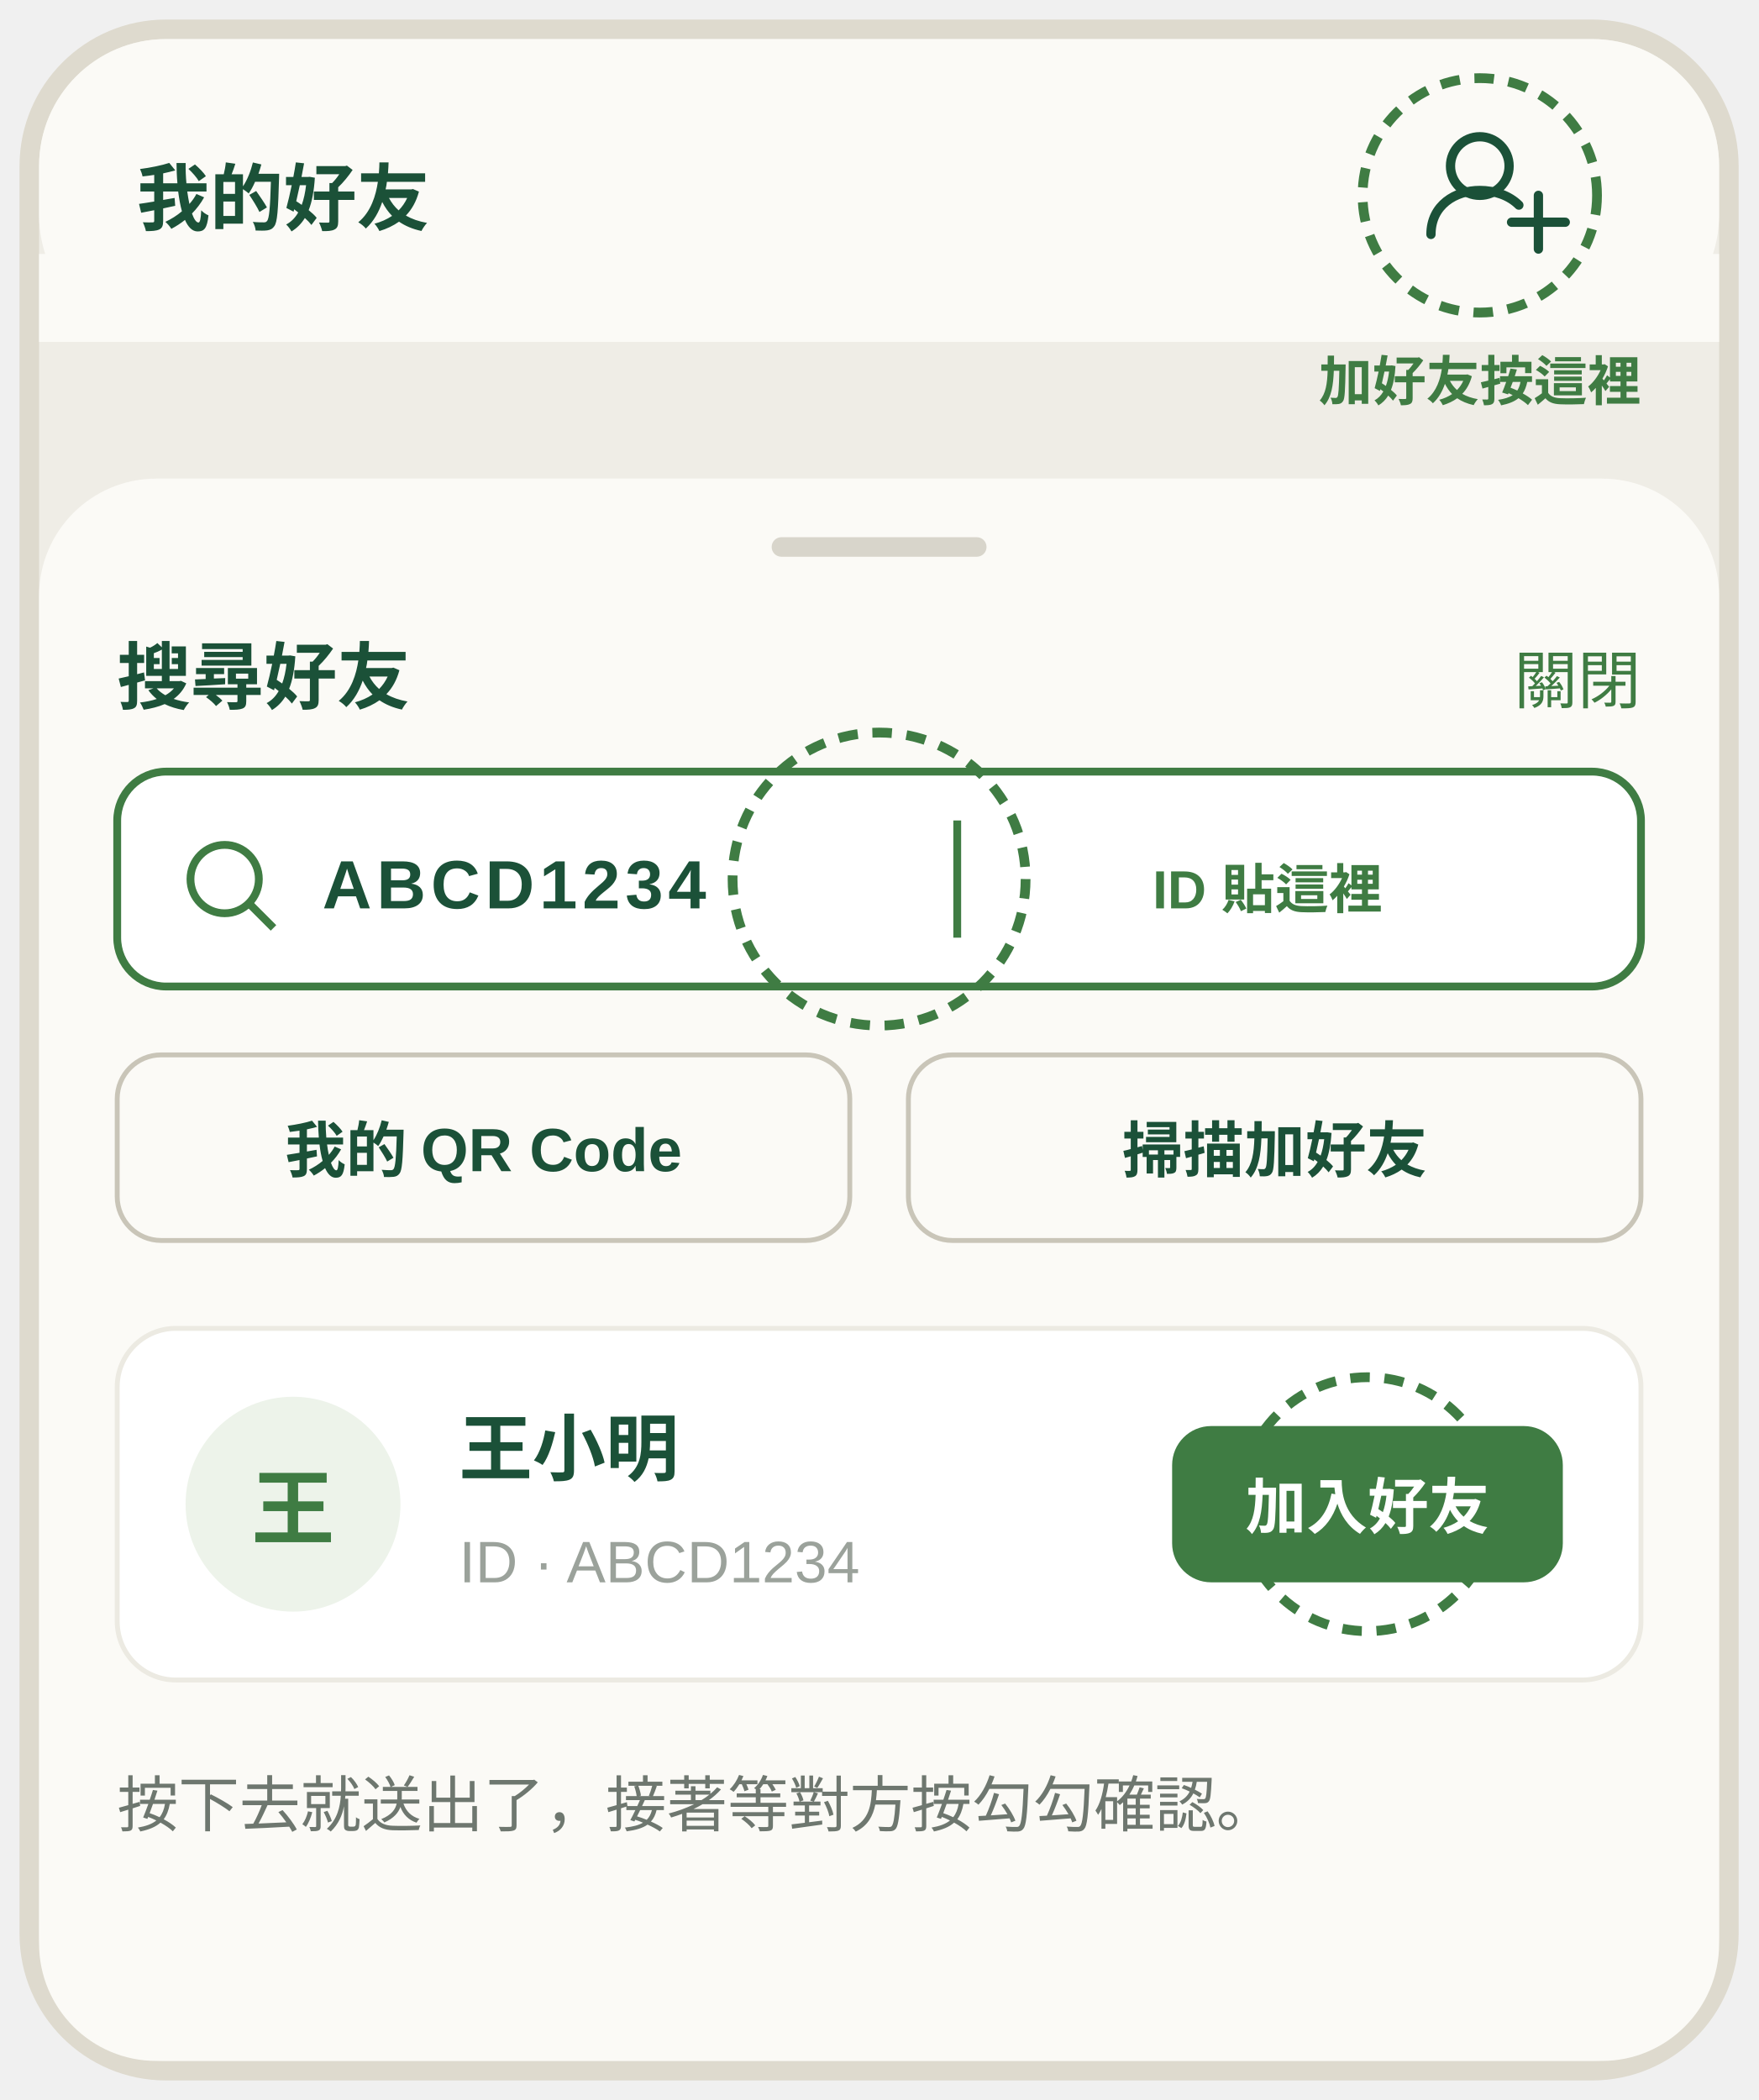
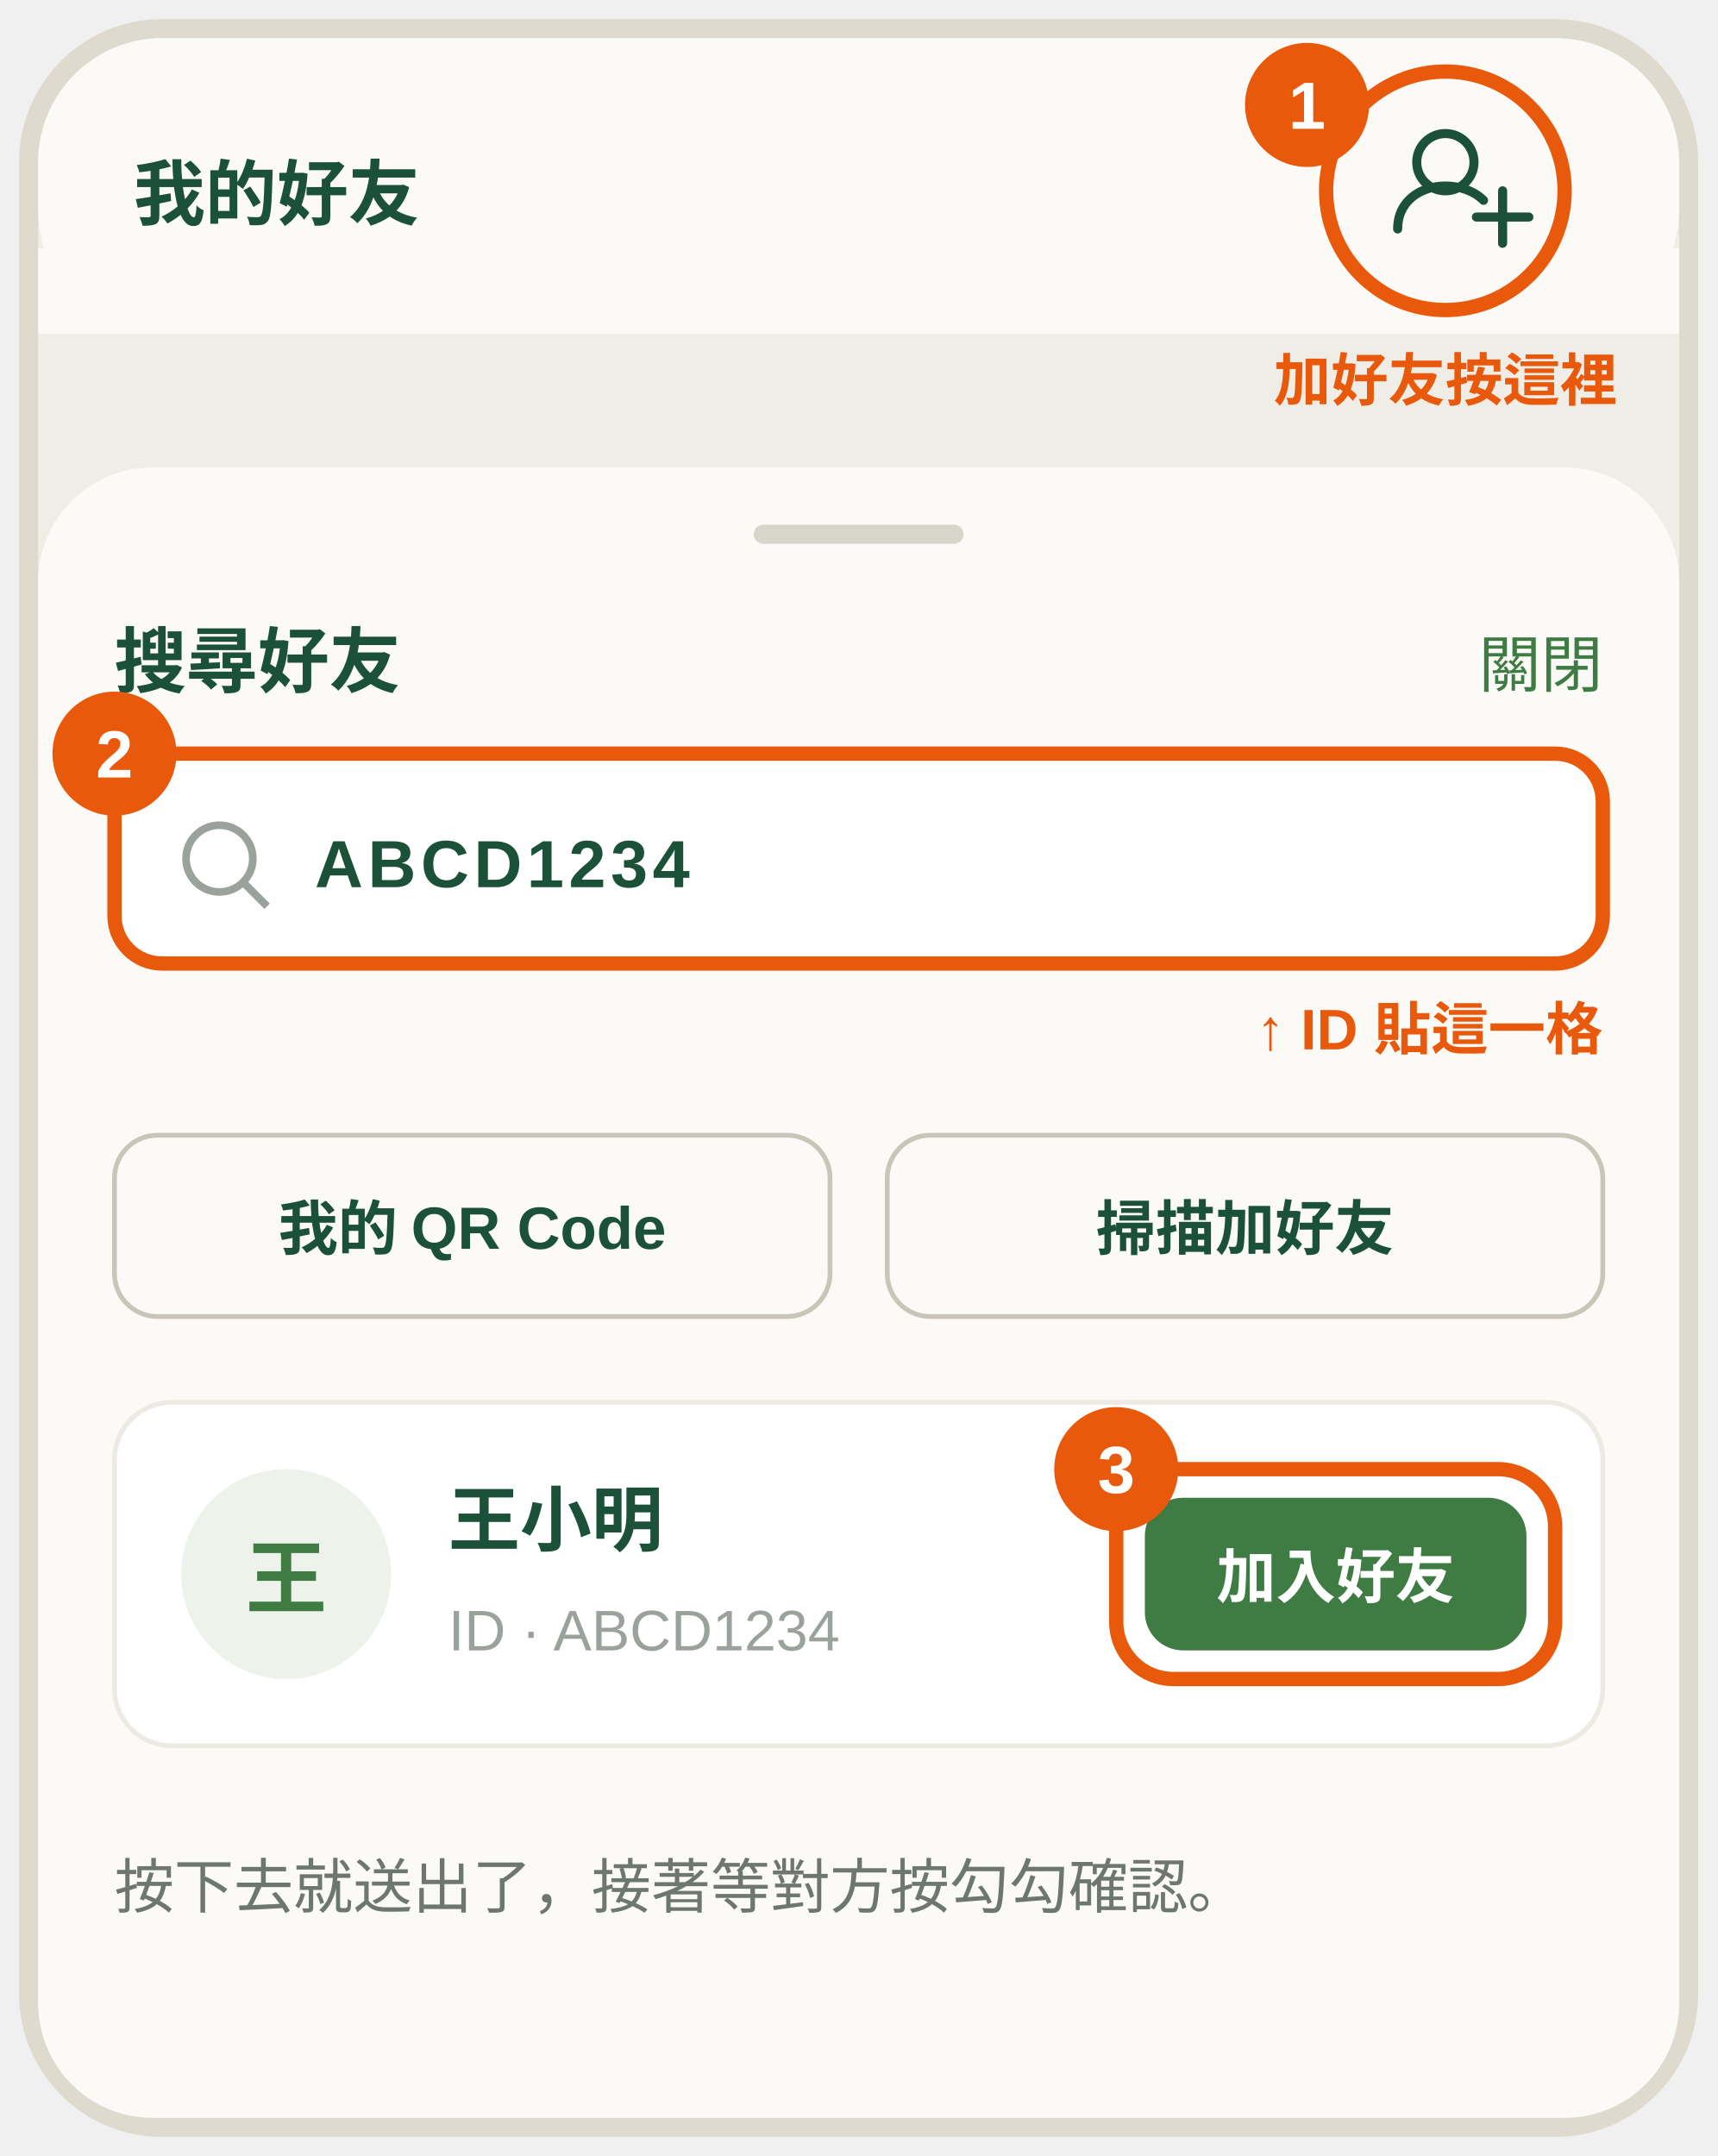
- <svg xmlns="http://www.w3.org/2000/svg" viewBox="0 0 360 430" font-family="-apple-system, BlinkMacSystemFont, 'Segoe UI', 'PingFang TC', 'Noto Sans TC', 'Helvetica Neue', Arial, sans-serif">
-   <rect x="4" y="4" width="352" height="422" rx="30" fill="#DEDACE" />
-   <rect x="8" y="8" width="344" height="414" rx="26" fill="#EFEDE6" />
+ <svg xmlns="http://www.w3.org/2000/svg" viewBox="0 0 360 452" font-family="-apple-system, BlinkMacSystemFont, 'Segoe UI', 'PingFang TC', 'Noto Sans TC', 'Helvetica Neue', Arial, sans-serif">
+   <rect x="4" y="4" width="352" height="444" rx="30" fill="#DEDACE" />
+   <rect x="8" y="8" width="344" height="436" rx="26" fill="#EFEDE6" />
  <rect x="8" y="8" width="344" height="62" rx="26" fill="#FBFAF6" />
  <rect x="8" y="52" width="344" height="18" fill="#FBFAF6" />
  <text x="28" y="46" font-size="15" fill="#1B5138" font-weight="800">我的好友</text>
  <g stroke="#1B5138" stroke-width="1.9" fill="none" stroke-linecap="round">
    <circle cx="303" cy="34" r="6" />
    <path d="M293 48 c0 -6 5 -9 10 -9 c3 0 6 1 8 3" />
    <path d="M315 40 v11 M309.5 45.5 h11" />
  </g>
-   <circle cx="303" cy="40" r="24" fill="none" stroke="#3F7C43" stroke-width="2" stroke-dasharray="4 3" />
-   <text x="303" y="82" font-size="11" fill="#3F7C43" font-weight="800" text-anchor="middle">加好友按這裡</text>
-   <rect x="8" y="98" width="344" height="324" rx="24" fill="#FBFAF6" />
+   <circle cx="303" cy="40" r="25" fill="none" stroke="#E8590C" stroke-width="3" />
+   <circle cx="274" cy="22" r="13" fill="#E8590C" />
+   <text x="274" y="27" font-size="14" fill="#FFFFFF" font-weight="800" text-anchor="middle">1</text>
+   <text x="303" y="84" font-size="12" fill="#E8590C" font-weight="800" text-anchor="middle">加好友按這裡</text>
+   <rect x="8" y="98" width="344" height="346" rx="24" fill="#FBFAF6" />
  <rect x="158" y="110" width="44" height="4" rx="2" fill="#D8D5CB" />
  <text x="24" y="144" font-size="15" fill="#1B5138" font-weight="800">搜尋好友</text>
  <text x="336" y="144" font-size="13" fill="#3F7C43" text-anchor="end">關閉</text>
-   <rect x="24" y="158" width="312" height="44" rx="10" fill="#FFFFFF" stroke="#3F7C43" stroke-width="1.6" />
-   <circle cx="46" cy="180" r="7" fill="none" stroke="#3F7C43" stroke-width="1.6" />
-   <line x1="51" y1="185" x2="56" y2="190" stroke="#3F7C43" stroke-width="1.6" />
+   <rect x="24" y="158" width="312" height="44" rx="10" fill="#FFFFFF" stroke="#E8590C" stroke-width="3" />
+   <circle cx="46" cy="180" r="7" fill="none" stroke="#9BA29B" stroke-width="1.6" />
+   <line x1="51" y1="185" x2="56" y2="190" stroke="#9BA29B" stroke-width="1.6" />
  <text x="66" y="186" font-size="14" fill="#1B5138" font-weight="700" letter-spacing="1">ABCD1234</text>
-   <line x1="196" y1="168" x2="196" y2="192" stroke="#3F7C43" stroke-width="1.6" />
-   <circle cx="180" cy="180" r="30" fill="none" stroke="#3F7C43" stroke-width="2" stroke-dasharray="4 3" />
-   <text x="236" y="186" font-size="11" fill="#3F7C43" font-weight="800">ID 貼這裡</text>
-   <rect x="24" y="216" width="150" height="38" rx="9" fill="none" stroke="#C9C5B8" />
-   <text x="99" y="240" font-size="12.5" fill="#1B5138" font-weight="700" text-anchor="middle">我的 QR Code</text>
-   <rect x="186" y="216" width="150" height="38" rx="9" fill="none" stroke="#C9C5B8" />
-   <text x="261" y="240" font-size="12.5" fill="#1B5138" font-weight="700" text-anchor="middle">掃描加好友</text>
-   <rect x="24" y="272" width="312" height="72" rx="12" fill="#FFFFFF" stroke="#ECEAE2" />
-   <circle cx="60" cy="308" r="22" fill="#EDF3EA" />
-   <text x="60" y="315" font-size="17" fill="#3F7C43" font-weight="800" text-anchor="middle">王</text>
-   <text x="94" y="302" font-size="15" fill="#1B5138" font-weight="800">王小明</text>
-   <text x="94" y="324" font-size="12" fill="#9BA29B">ID · ABCD1234</text>
-   <rect x="240" y="292" width="80" height="32" rx="8" fill="#3F7C43" />
-   <text x="280" y="313" font-size="12.5" fill="#FFFFFF" font-weight="700" text-anchor="middle">加入好友</text>
-   <circle cx="280" cy="308" r="26" fill="none" stroke="#3F7C43" stroke-width="2" stroke-dasharray="4 3" />
-   <text x="24" y="374" font-size="12.5" fill="#6E776F">按下去就送出了，接著等對方按勾勾確認。</text>
+   <circle cx="24" cy="158" r="13" fill="#E8590C" />
+   <text x="24" y="163" font-size="14" fill="#FFFFFF" font-weight="800" text-anchor="middle">2</text>
+   <text x="336" y="220" font-size="12" fill="#E8590C" font-weight="800" text-anchor="end">↑ ID 貼這一格</text>
+   <rect x="24" y="238" width="150" height="38" rx="9" fill="none" stroke="#C9C5B8" />
+   <text x="99" y="262" font-size="12.5" fill="#1B5138" font-weight="700" text-anchor="middle">我的 QR Code</text>
+   <rect x="186" y="238" width="150" height="38" rx="9" fill="none" stroke="#C9C5B8" />
+   <text x="261" y="262" font-size="12.5" fill="#1B5138" font-weight="700" text-anchor="middle">掃描加好友</text>
+   <rect x="24" y="294" width="312" height="72" rx="12" fill="#FFFFFF" stroke="#ECEAE2" />
+   <circle cx="60" cy="330" r="22" fill="#EDF3EA" />
+   <text x="60" y="337" font-size="17" fill="#3F7C43" font-weight="800" text-anchor="middle">王</text>
+   <text x="94" y="324" font-size="15" fill="#1B5138" font-weight="800">王小明</text>
+   <text x="94" y="346" font-size="12" fill="#9BA29B">ID · ABCD1234</text>
+   <rect x="240" y="314" width="80" height="32" rx="8" fill="#3F7C43" />
+   <text x="280" y="335" font-size="12.5" fill="#FFFFFF" font-weight="700" text-anchor="middle">加入好友</text>
+   <rect x="234" y="308" width="92" height="44" rx="12" fill="none" stroke="#E8590C" stroke-width="3" />
+   <circle cx="234" cy="308" r="13" fill="#E8590C" />
+   <text x="234" y="313" font-size="14" fill="#FFFFFF" font-weight="800" text-anchor="middle">3</text>
+   <text x="24" y="400" font-size="12.5" fill="#6E776F">按下去就送出了，接著等對方按勾勾確認。</text>
</svg>
